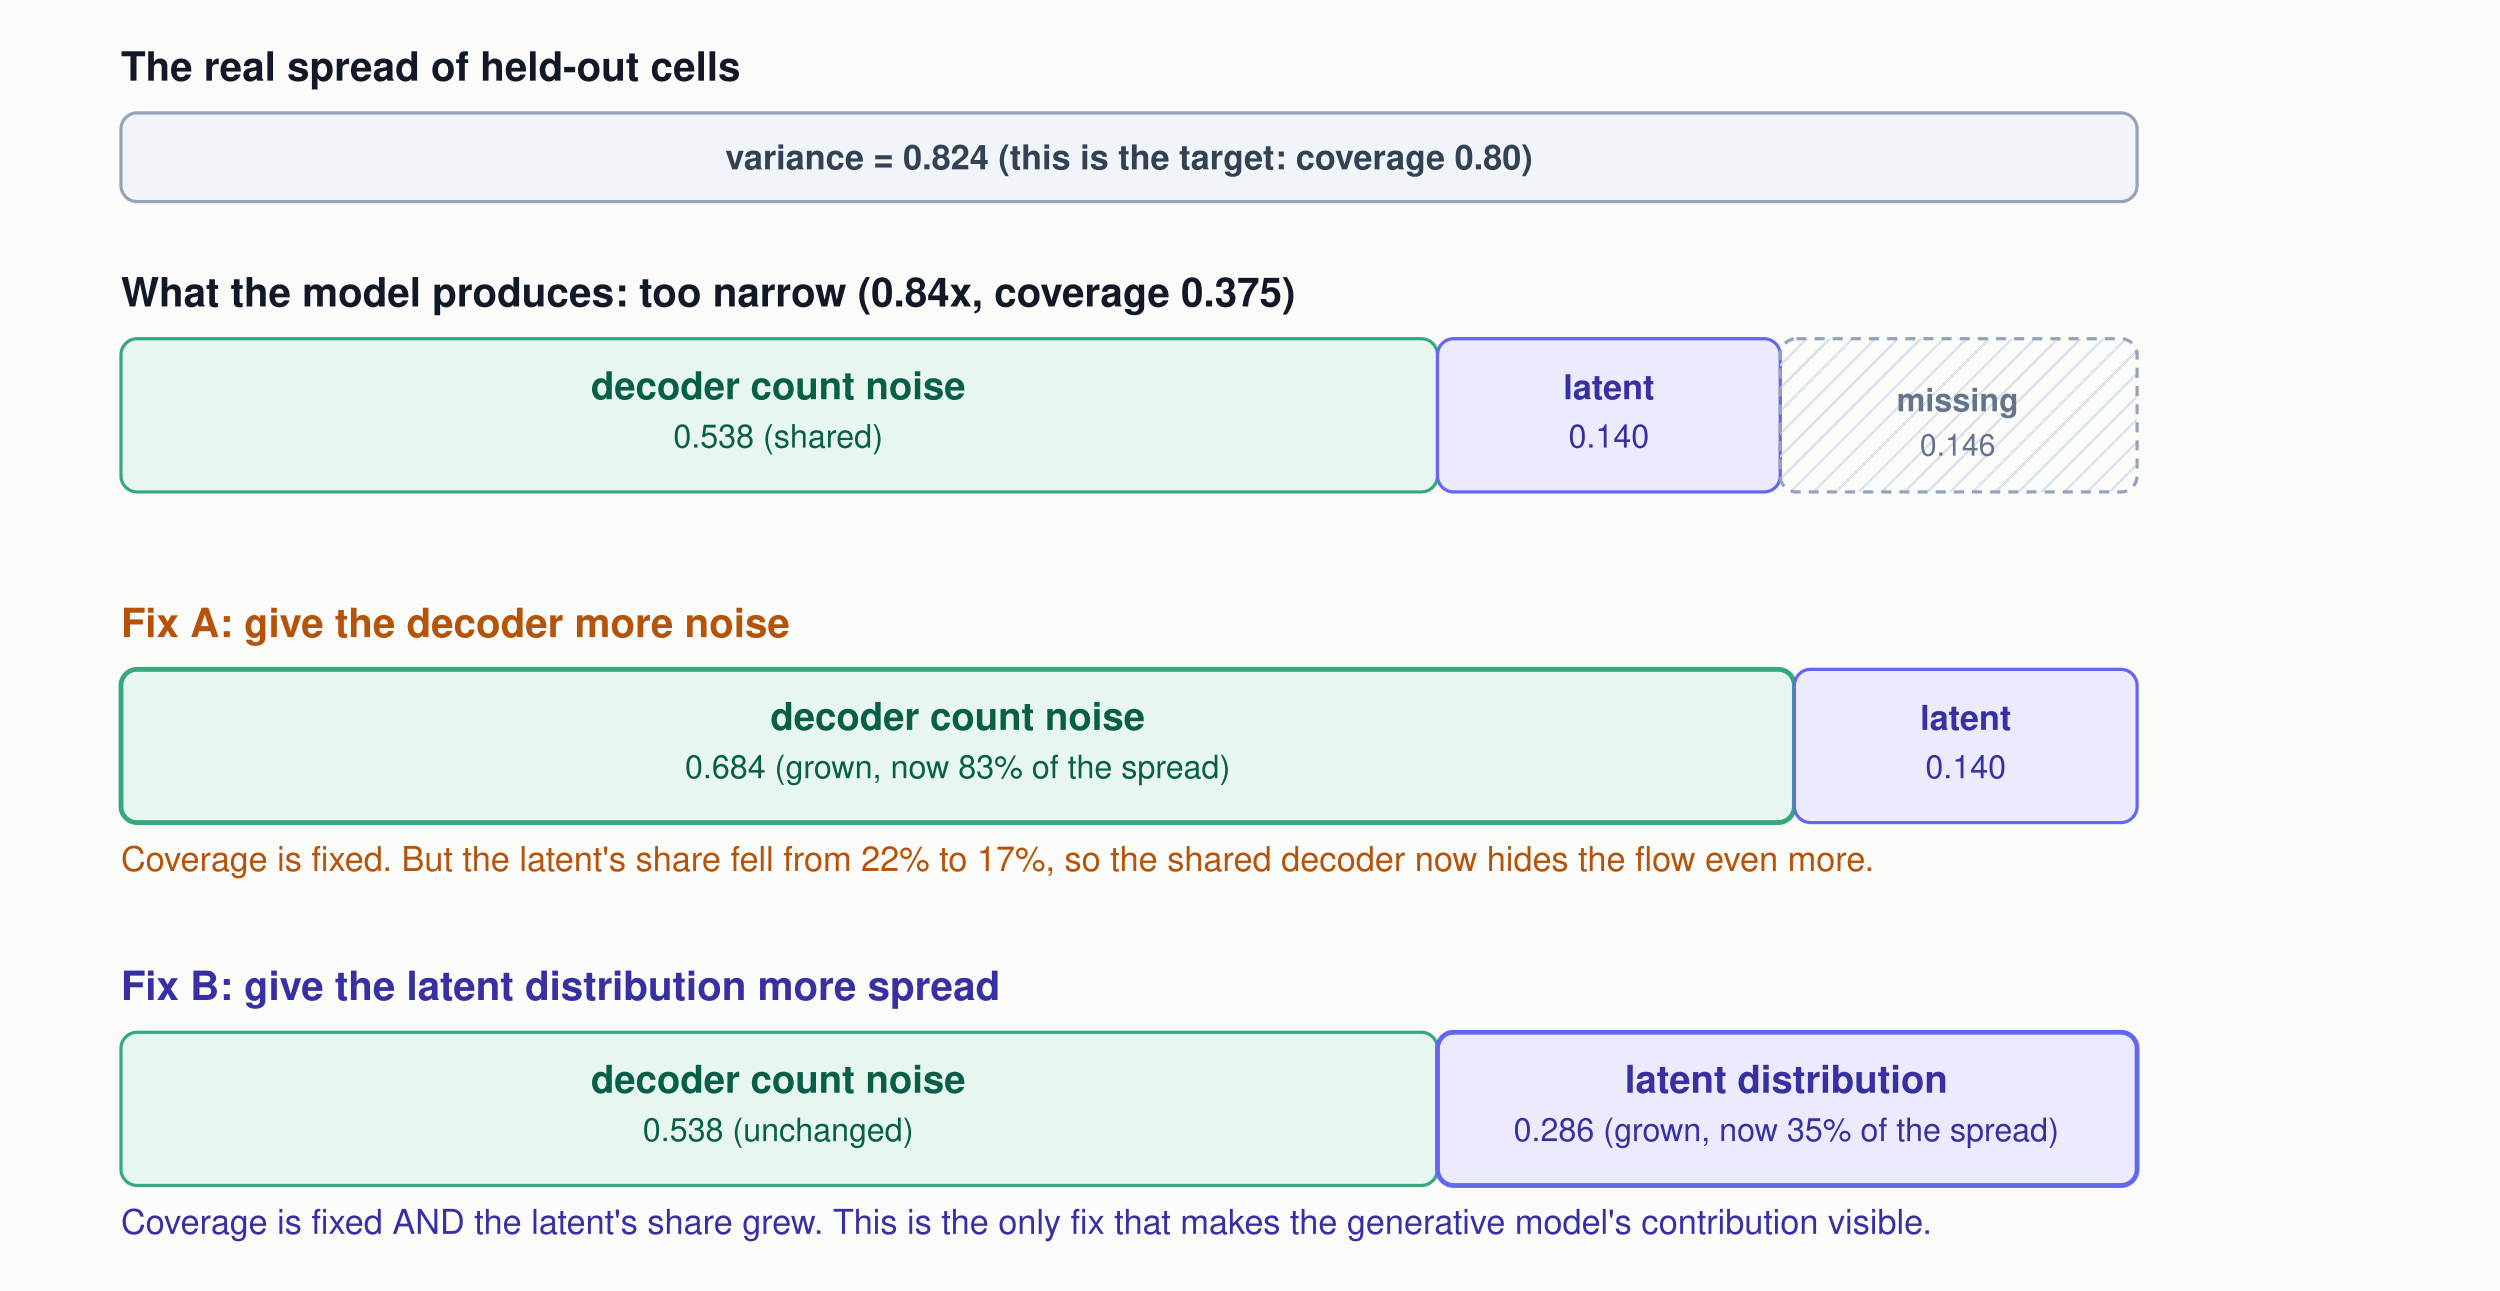
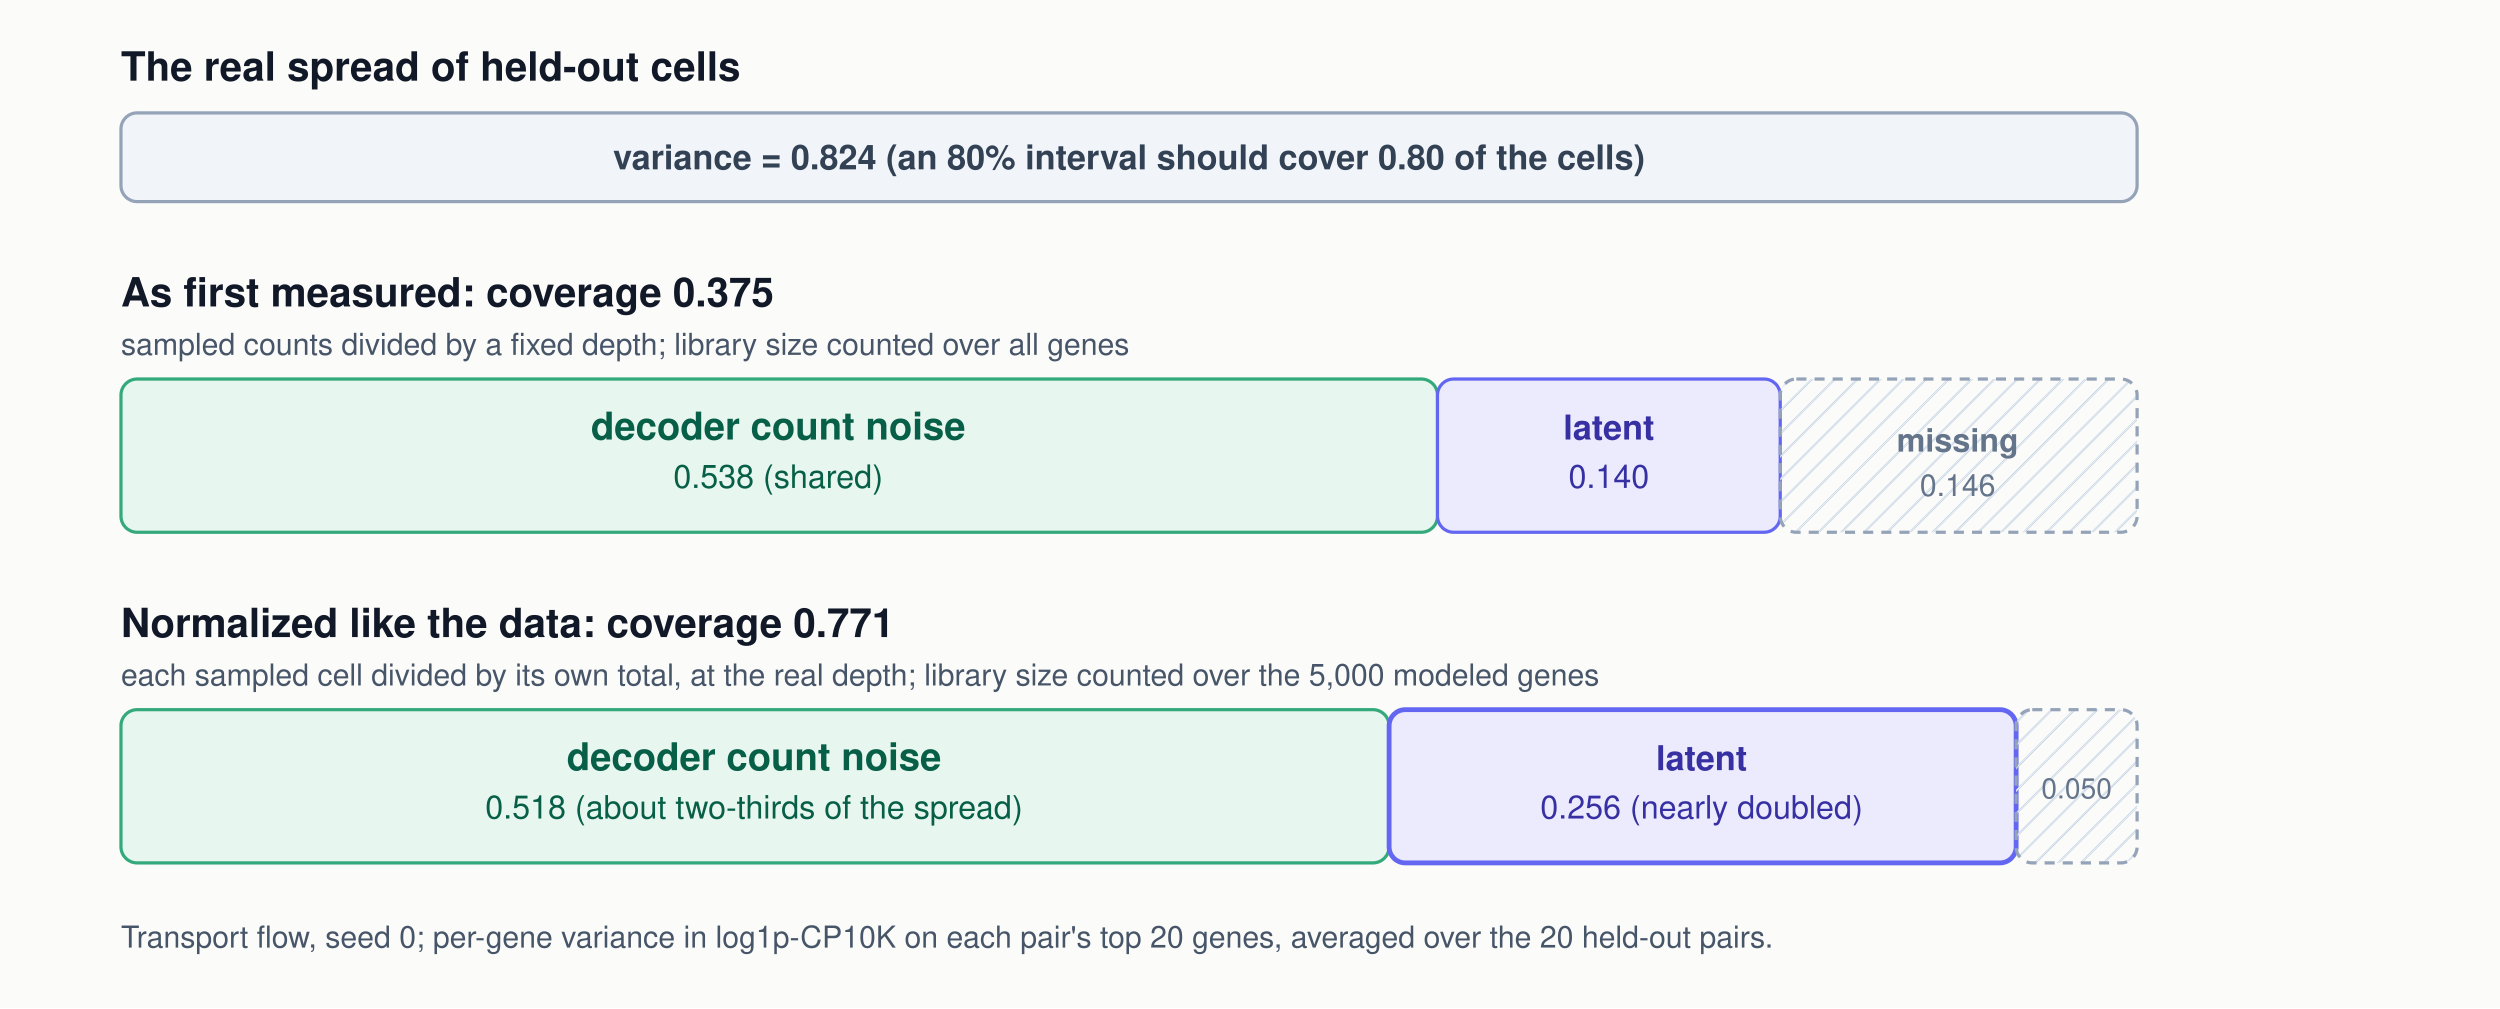
- <svg xmlns="http://www.w3.org/2000/svg" viewBox="0 0 1240 640" width="1240" height="640" role="img" aria-labelledby="ttl desc">
+ <svg xmlns="http://www.w3.org/2000/svg" viewBox="0 0 1240 500" width="1240" height="500" role="img" aria-labelledby="ttl desc">
  <defs>
    <pattern id="gap" width="8" height="8" patternUnits="userSpaceOnUse" patternTransform="rotate(45)">
      <line x1="0" y1="0" x2="0" y2="8" stroke="#cbd5e1" stroke-width="2" />
    </pattern>
  </defs>
-   <rect x="0" y="0" width="1240" height="640" fill="#fbfbf9" />
+   <rect x="0" y="0" width="1240" height="500" fill="#fbfbf9" />
  <text x="60" y="40" font-family="system-ui, -apple-system, Helvetica, Arial, sans-serif" font-size="20" font-weight="700" fill="#111827">The real spread of held-out cells</text>
  <rect x="60" y="56" width="1000" height="44" rx="8" fill="#f1f5f9" stroke="#94a3b8" stroke-width="1.6" />
-   <text x="560" y="84" text-anchor="middle" font-family="system-ui, -apple-system, Helvetica, Arial, sans-serif" font-size="17" font-weight="600" fill="#334155">variance = 0.824   (this is the target: coverage 0.80)</text>
-   <text x="60" y="152" font-family="system-ui, -apple-system, Helvetica, Arial, sans-serif" font-size="20" font-weight="700" fill="#111827">What the model produces: too narrow (0.84x, coverage 0.375)</text>
-   <rect x="60" y="168" width="653" height="76" rx="8" fill="#e7f6ee" stroke="#34a97b" stroke-width="1.6" />
-   <text x="386" y="198" text-anchor="middle" font-family="system-ui, -apple-system, Helvetica, Arial, sans-serif" font-size="19" font-weight="700" fill="#065f46">decoder count noise</text>
-   <text x="386" y="222" text-anchor="middle" font-family="system-ui, -apple-system, Helvetica, Arial, sans-serif" font-size="16" fill="#065f46">0.538  (shared)</text>
-   <rect x="713" y="168" width="170" height="76" rx="8" fill="#ecebfd" stroke="#6366f1" stroke-width="1.6" />
-   <text x="798" y="198" text-anchor="middle" font-family="system-ui, -apple-system, Helvetica, Arial, sans-serif" font-size="17" font-weight="700" fill="#3730a3">latent</text>
-   <text x="798" y="222" text-anchor="middle" font-family="system-ui, -apple-system, Helvetica, Arial, sans-serif" font-size="16" fill="#3730a3">0.140</text>
-   <rect x="883" y="168" width="177" height="76" rx="8" fill="url(#gap)" stroke="#94a3b8" stroke-width="1.6" stroke-dasharray="5 4" />
-   <text x="971" y="204" text-anchor="middle" font-family="system-ui, -apple-system, Helvetica, Arial, sans-serif" font-size="16" font-weight="600" fill="#64748b">missing</text>
-   <text x="971" y="226" text-anchor="middle" font-family="system-ui, -apple-system, Helvetica, Arial, sans-serif" font-size="15" fill="#64748b">0.146</text>
-   <text x="60" y="316" font-family="system-ui, -apple-system, Helvetica, Arial, sans-serif" font-size="20" font-weight="700" fill="#b45309">Fix A: give the decoder more noise</text>
-   <rect x="60" y="332" width="830" height="76" rx="8" fill="#e7f6ee" stroke="#34a97b" stroke-width="2.4" />
-   <text x="475" y="362" text-anchor="middle" font-family="system-ui, -apple-system, Helvetica, Arial, sans-serif" font-size="19" font-weight="700" fill="#065f46">decoder count noise</text>
-   <text x="475" y="386" text-anchor="middle" font-family="system-ui, -apple-system, Helvetica, Arial, sans-serif" font-size="16" fill="#065f46">0.684  (grown, now 83% of the spread)</text>
-   <rect x="890" y="332" width="170" height="76" rx="8" fill="#ecebfd" stroke="#6366f1" stroke-width="1.6" />
-   <text x="975" y="362" text-anchor="middle" font-family="system-ui, -apple-system, Helvetica, Arial, sans-serif" font-size="17" font-weight="700" fill="#3730a3">latent</text>
-   <text x="975" y="386" text-anchor="middle" font-family="system-ui, -apple-system, Helvetica, Arial, sans-serif" font-size="16" fill="#3730a3">0.140</text>
-   <text x="60" y="432" font-family="system-ui, -apple-system, Helvetica, Arial, sans-serif" font-size="17" fill="#b45309">Coverage is fixed. But the latent's share fell from 22% to 17%, so the shared decoder now hides the flow even more.</text>
-   <text x="60" y="496" font-family="system-ui, -apple-system, Helvetica, Arial, sans-serif" font-size="20" font-weight="700" fill="#3730a3">Fix B: give the latent distribution more spread</text>
-   <rect x="60" y="512" width="653" height="76" rx="8" fill="#e7f6ee" stroke="#34a97b" stroke-width="1.6" />
-   <text x="386" y="542" text-anchor="middle" font-family="system-ui, -apple-system, Helvetica, Arial, sans-serif" font-size="19" font-weight="700" fill="#065f46">decoder count noise</text>
-   <text x="386" y="566" text-anchor="middle" font-family="system-ui, -apple-system, Helvetica, Arial, sans-serif" font-size="16" fill="#065f46">0.538  (unchanged)</text>
-   <rect x="713" y="512" width="347" height="76" rx="8" fill="#ecebfd" stroke="#6366f1" stroke-width="2.4" />
-   <text x="886" y="542" text-anchor="middle" font-family="system-ui, -apple-system, Helvetica, Arial, sans-serif" font-size="19" font-weight="700" fill="#3730a3">latent distribution</text>
-   <text x="886" y="566" text-anchor="middle" font-family="system-ui, -apple-system, Helvetica, Arial, sans-serif" font-size="16" fill="#3730a3">0.286  (grown, now 35% of the spread)</text>
-   <text x="60" y="612" font-family="system-ui, -apple-system, Helvetica, Arial, sans-serif" font-size="17" fill="#3730a3">Coverage is fixed AND the latent's share grew. This is the only fix that makes the generative model's contribution visible.</text>
+   <text x="560" y="84" text-anchor="middle" font-family="system-ui, -apple-system, Helvetica, Arial, sans-serif" font-size="17" font-weight="600" fill="#334155">variance = 0.824   (an 80% interval should cover 0.80 of the cells)</text>
+   <text x="60" y="152" font-family="system-ui, -apple-system, Helvetica, Arial, sans-serif" font-size="20" font-weight="700" fill="#111827">As first measured: coverage 0.375</text>
+   <text x="60" y="176" font-family="system-ui, -apple-system, Helvetica, Arial, sans-serif" font-size="15" fill="#475569">sampled counts divided by a fixed depth; library size counted over all genes</text>
+   <rect x="60" y="188" width="653" height="76" rx="8" fill="#e7f6ee" stroke="#34a97b" stroke-width="1.6" />
+   <text x="386" y="218" text-anchor="middle" font-family="system-ui, -apple-system, Helvetica, Arial, sans-serif" font-size="19" font-weight="700" fill="#065f46">decoder count noise</text>
+   <text x="386" y="242" text-anchor="middle" font-family="system-ui, -apple-system, Helvetica, Arial, sans-serif" font-size="16" fill="#065f46">0.538  (shared)</text>
+   <rect x="713" y="188" width="170" height="76" rx="8" fill="#ecebfd" stroke="#6366f1" stroke-width="1.6" />
+   <text x="798" y="218" text-anchor="middle" font-family="system-ui, -apple-system, Helvetica, Arial, sans-serif" font-size="17" font-weight="700" fill="#3730a3">latent</text>
+   <text x="798" y="242" text-anchor="middle" font-family="system-ui, -apple-system, Helvetica, Arial, sans-serif" font-size="16" fill="#3730a3">0.140</text>
+   <rect x="883" y="188" width="177" height="76" rx="8" fill="url(#gap)" stroke="#94a3b8" stroke-width="1.6" stroke-dasharray="5 4" />
+   <text x="971" y="224" text-anchor="middle" font-family="system-ui, -apple-system, Helvetica, Arial, sans-serif" font-size="16" font-weight="600" fill="#64748b">missing</text>
+   <text x="971" y="246" text-anchor="middle" font-family="system-ui, -apple-system, Helvetica, Arial, sans-serif" font-size="15" fill="#64748b">0.146</text>
+   <text x="60" y="316" font-family="system-ui, -apple-system, Helvetica, Arial, sans-serif" font-size="20" font-weight="700" fill="#111827">Normalized like the data: coverage 0.771</text>
+   <text x="60" y="340" font-family="system-ui, -apple-system, Helvetica, Arial, sans-serif" font-size="15" fill="#475569">each sampled cell divided by its own total, at the real depth; library size counted over the 5,000 modeled genes</text>
+   <rect x="60" y="352" width="629" height="76" rx="8" fill="#e7f6ee" stroke="#34a97b" stroke-width="1.6" />
+   <text x="374" y="382" text-anchor="middle" font-family="system-ui, -apple-system, Helvetica, Arial, sans-serif" font-size="19" font-weight="700" fill="#065f46">decoder count noise</text>
+   <text x="374" y="406" text-anchor="middle" font-family="system-ui, -apple-system, Helvetica, Arial, sans-serif" font-size="16" fill="#065f46">0.518  (about two-thirds of the spread)</text>
+   <rect x="689" y="352" width="311" height="76" rx="8" fill="#ecebfd" stroke="#6366f1" stroke-width="2.4" />
+   <text x="844" y="382" text-anchor="middle" font-family="system-ui, -apple-system, Helvetica, Arial, sans-serif" font-size="17" font-weight="700" fill="#3730a3">latent</text>
+   <text x="844" y="406" text-anchor="middle" font-family="system-ui, -apple-system, Helvetica, Arial, sans-serif" font-size="16" fill="#3730a3">0.256  (nearly doubled)</text>
+   <rect x="1000" y="352" width="60" height="76" rx="8" fill="url(#gap)" stroke="#94a3b8" stroke-width="1.6" stroke-dasharray="5 4" />
+   <text x="1030" y="396" text-anchor="middle" font-family="system-ui, -apple-system, Helvetica, Arial, sans-serif" font-size="14" fill="#64748b">0.050</text>
+   <text x="60" y="470" font-family="system-ui, -apple-system, Helvetica, Arial, sans-serif" font-size="15" fill="#475569">Transport flow, seed 0; per-gene variance in log1p-CP10K on each pair's top 20 genes, averaged over the 20 held-out pairs.</text>
</svg>
